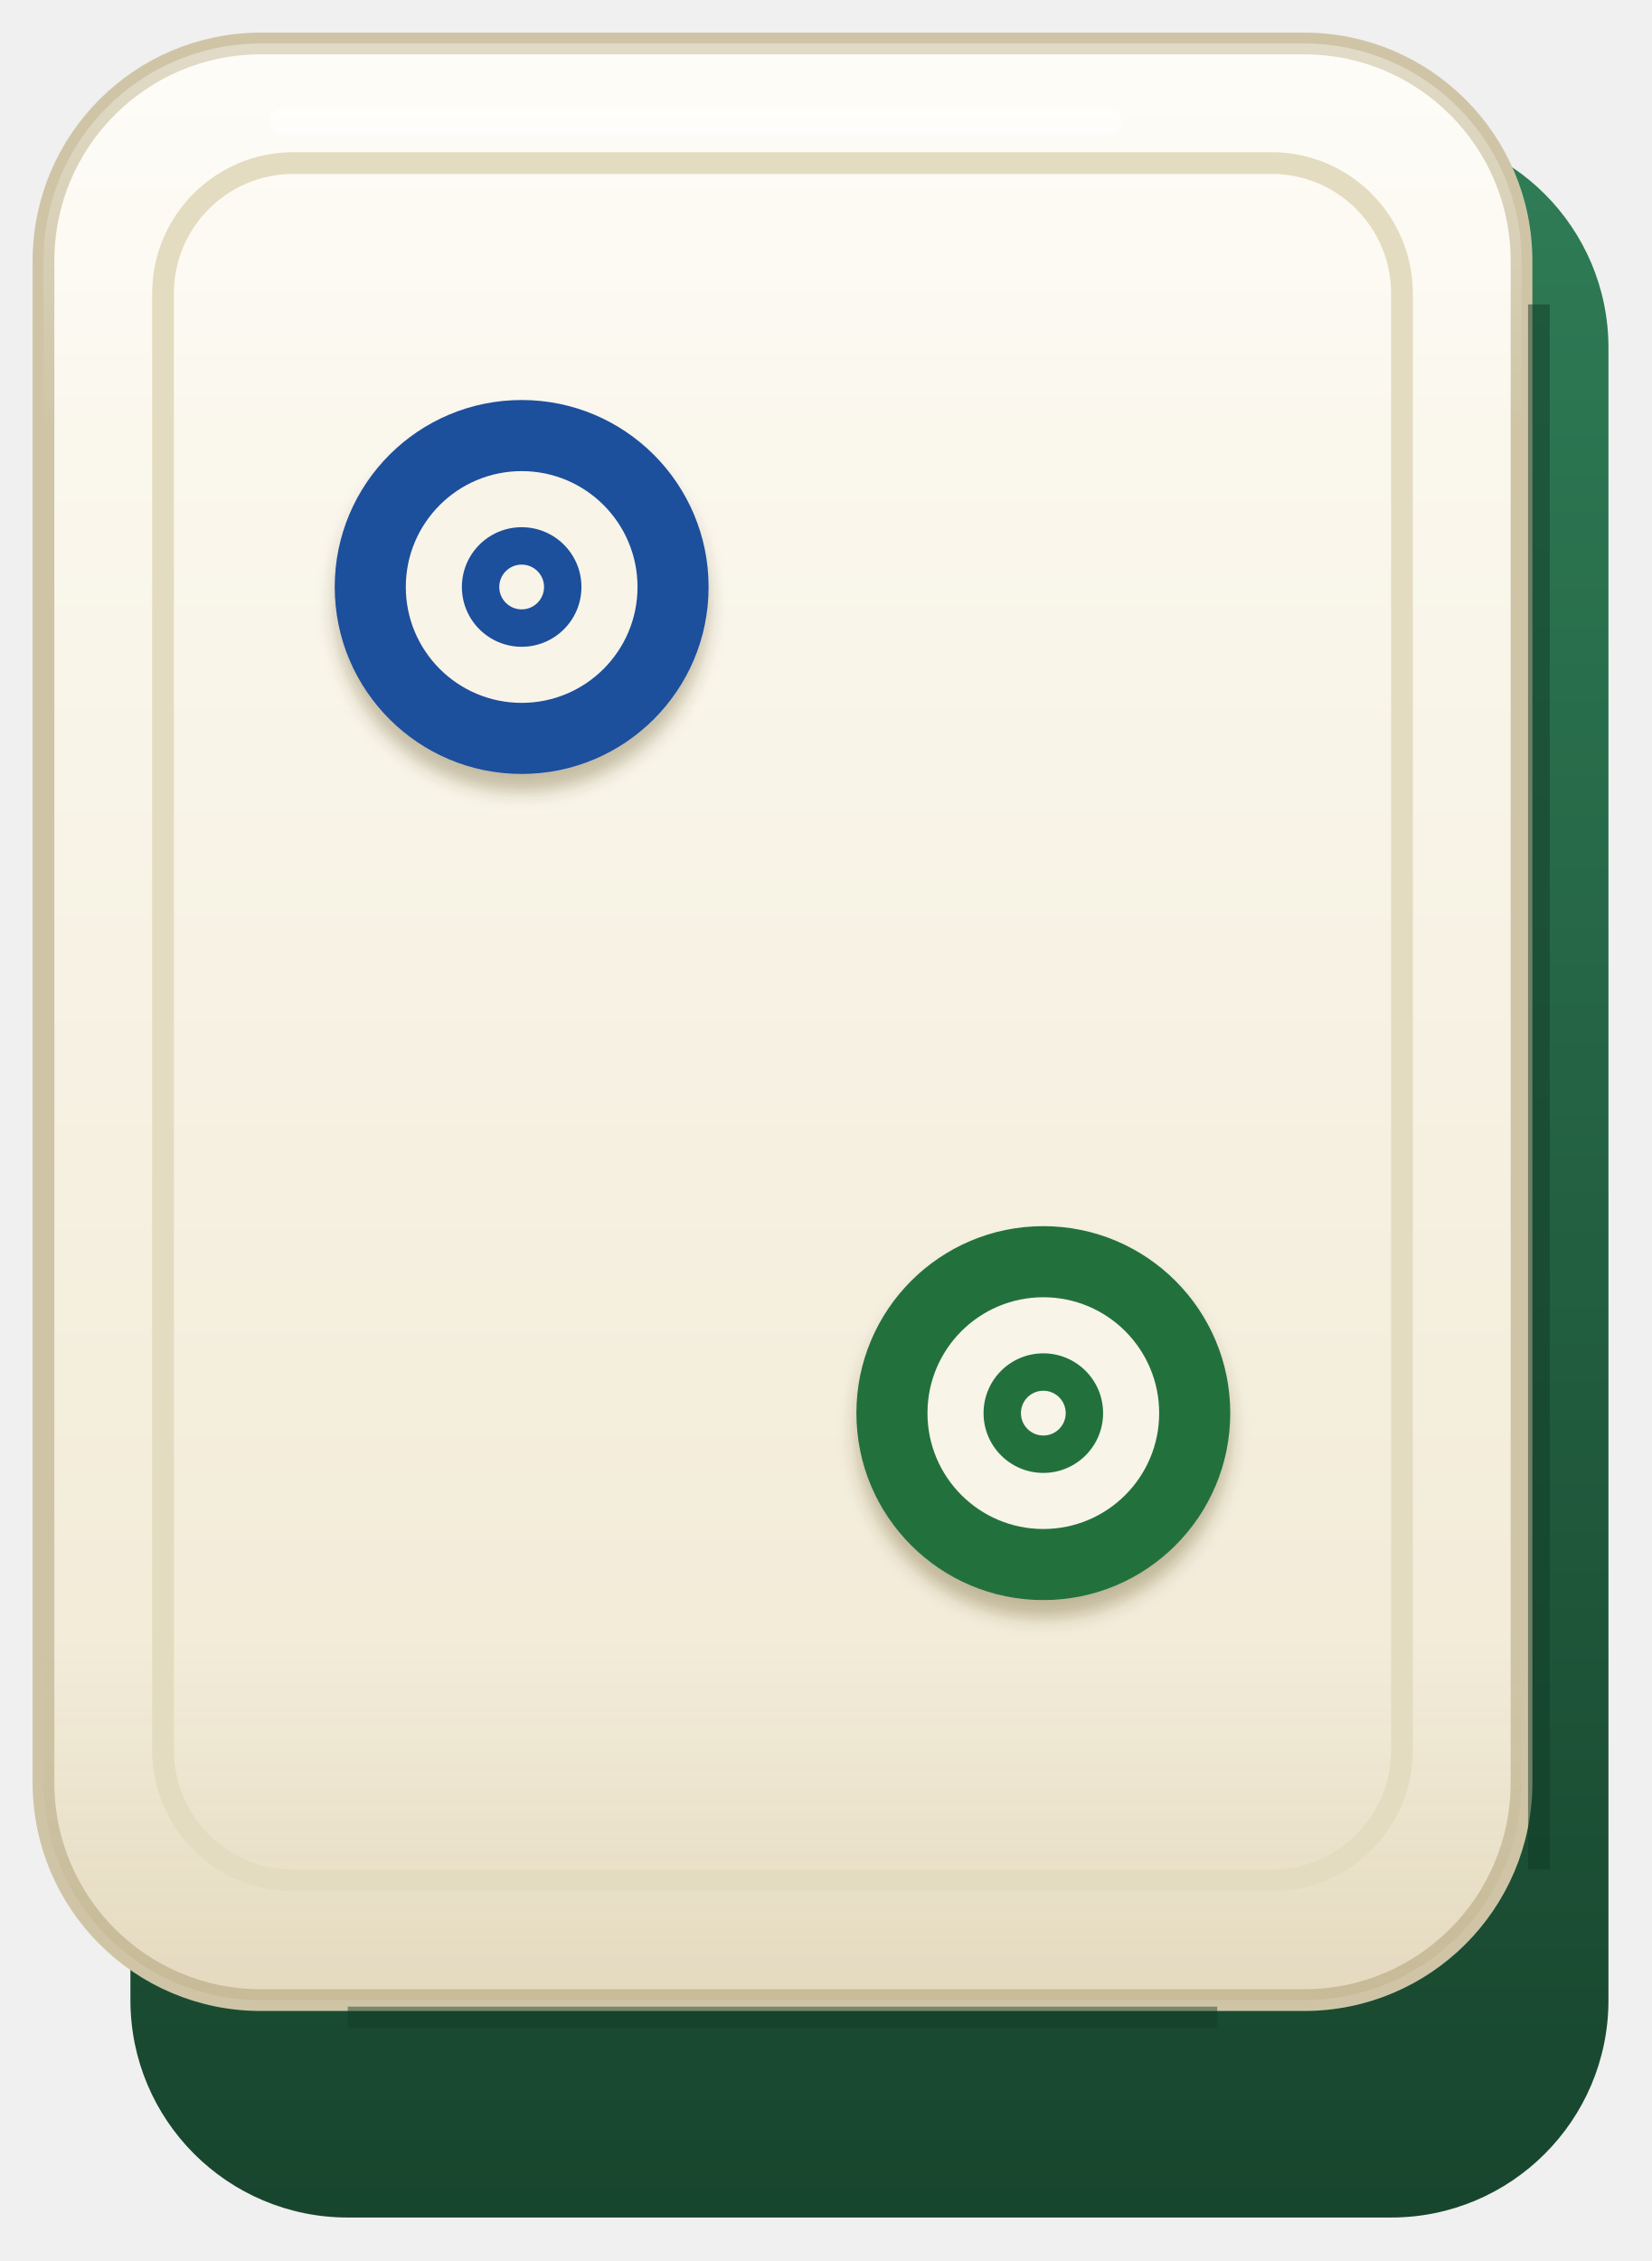
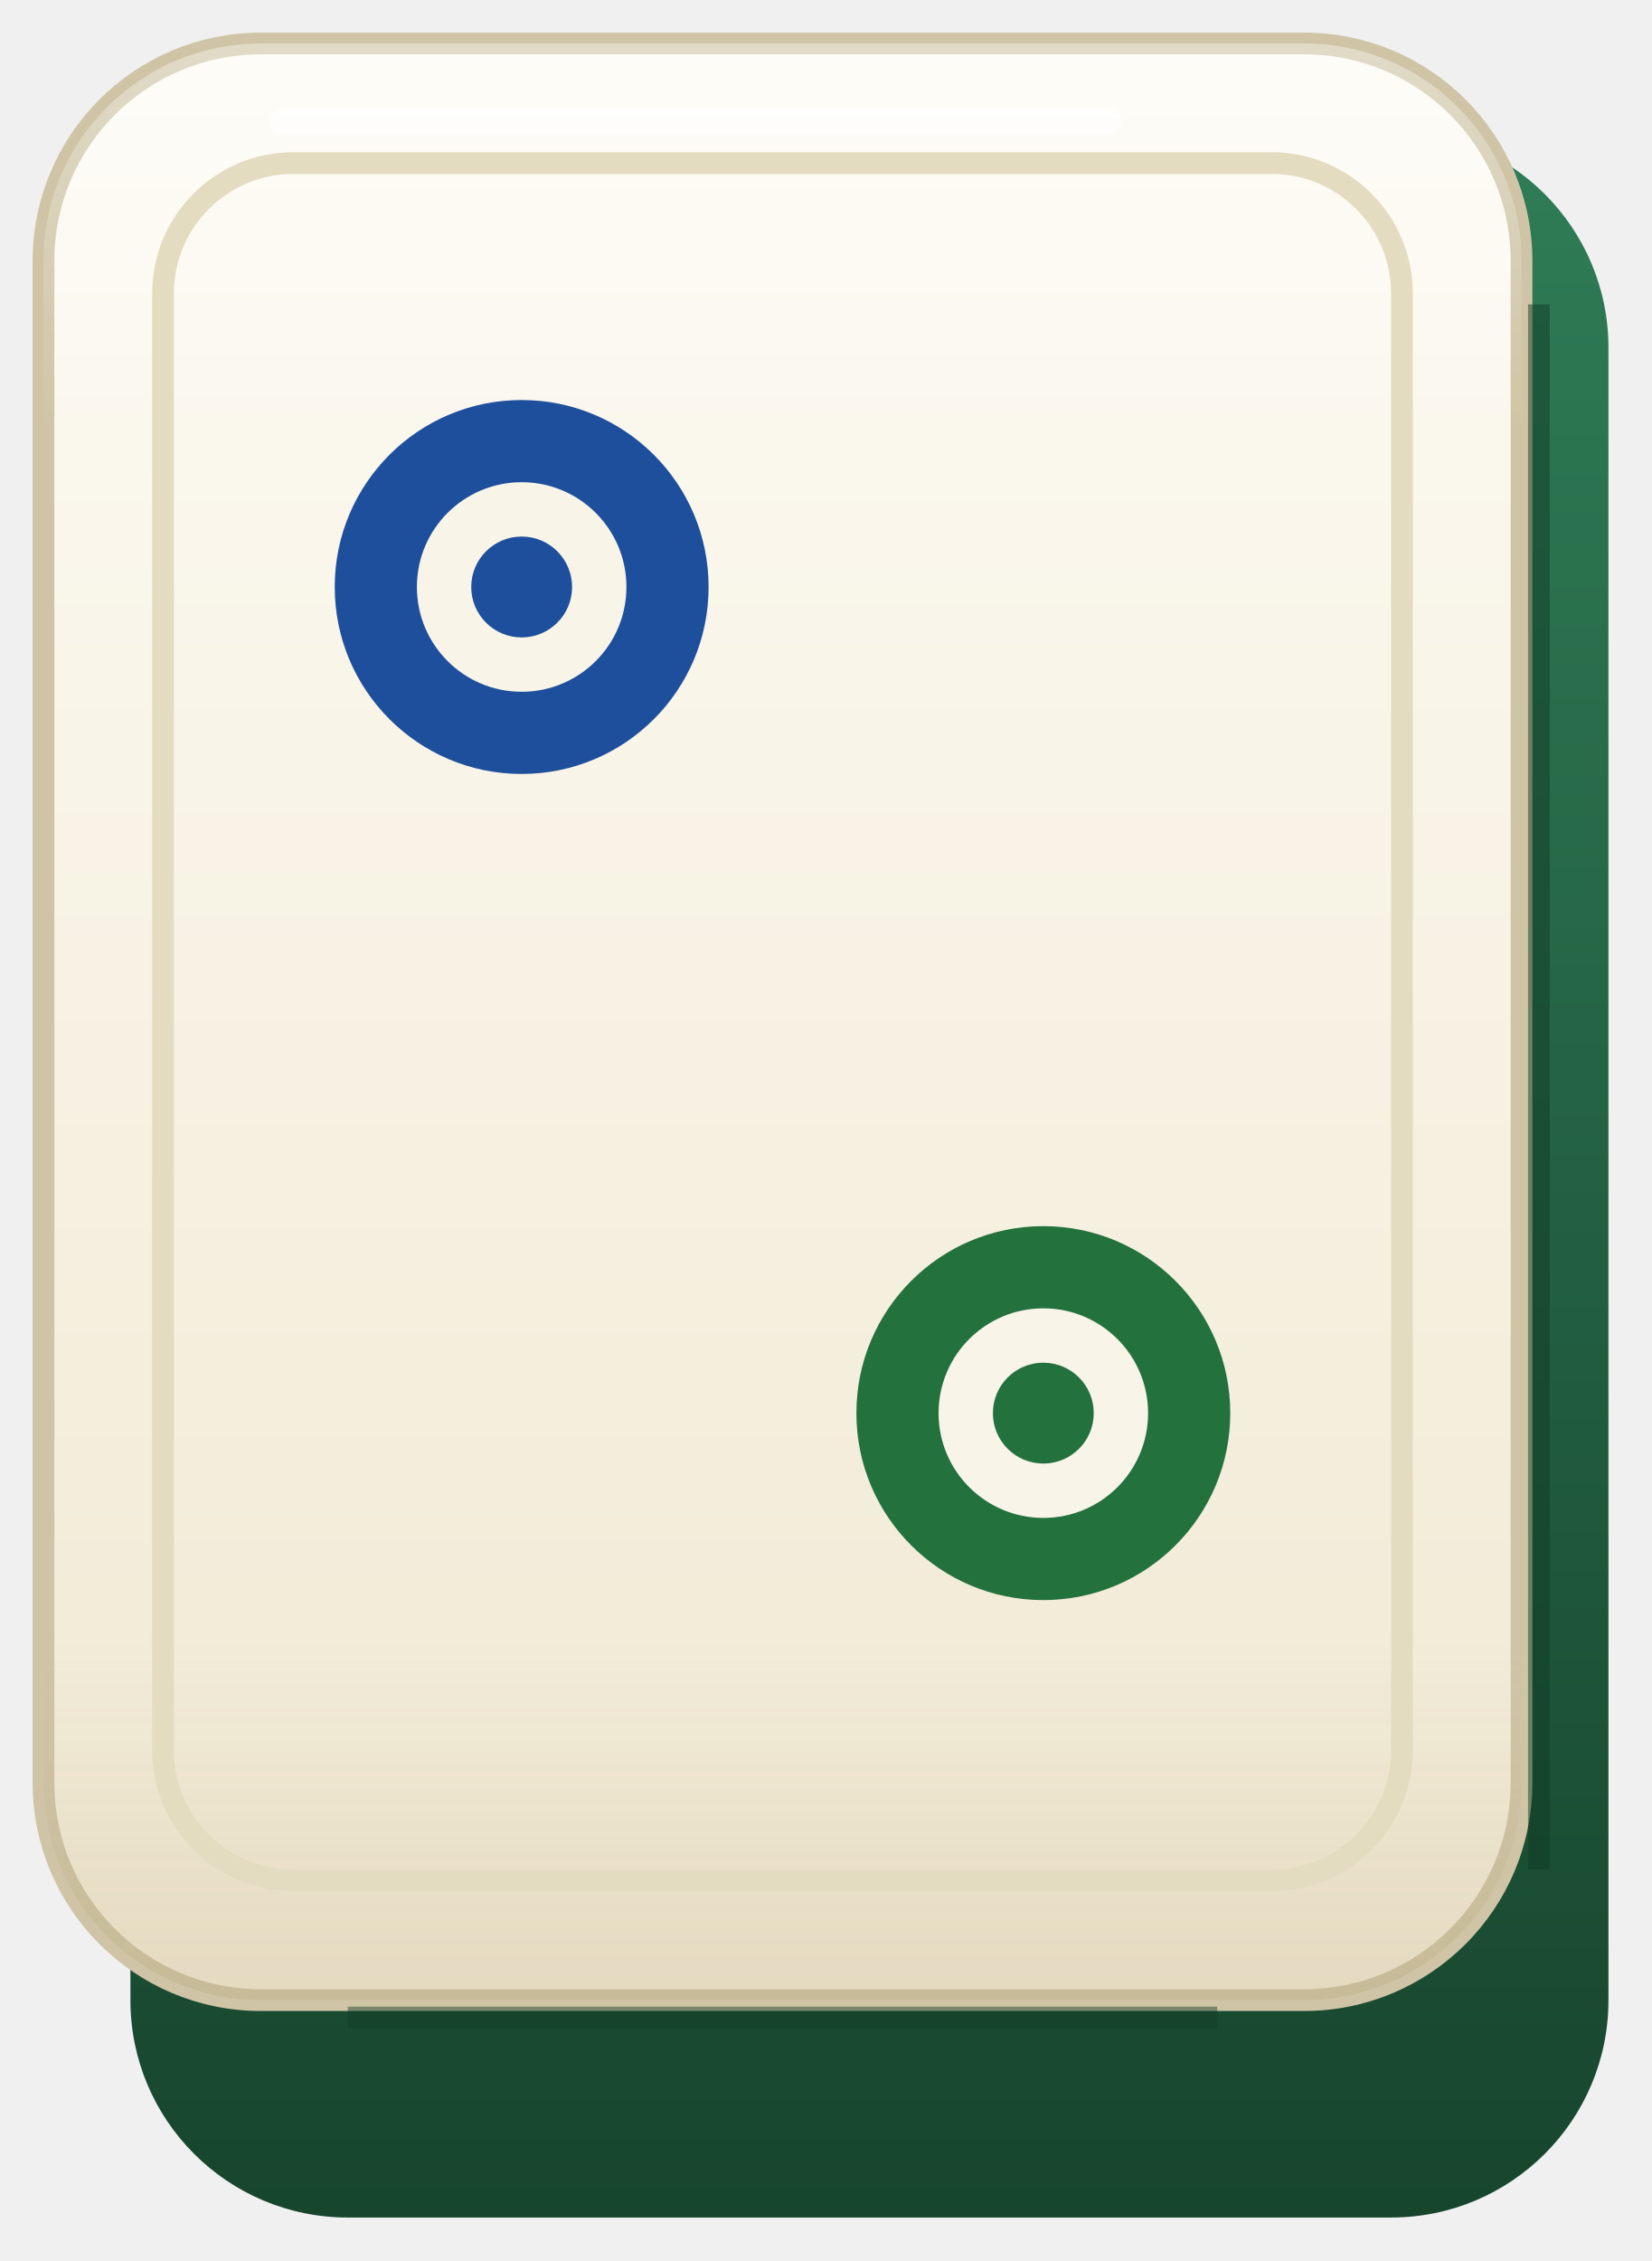
<svg xmlns="http://www.w3.org/2000/svg" viewBox="0 0 76 104">
  <defs>
    <linearGradient id="f" x1="0" y1="0" x2="0" y2="1">
      <stop offset="0" stop-color="#fdfbf4" />
      <stop offset="1" stop-color="#f0e8d2" />
    </linearGradient>
    <linearGradient id="b" x1="0" y1="0" x2="0" y2="1">
      <stop offset="0" stop-color="#2a8a5f" />
      <stop offset="1" stop-color="#1b6444" />
    </linearGradient>
    <linearGradient id="s" x1="0" y1="0" x2="0" y2="1">
      <stop offset="0" stop-color="#2f7d57" />
      <stop offset="1" stop-color="#17452d" />
    </linearGradient>
    <linearGradient id="v" x1="0" y1="0" x2="0" y2="1">
      <stop offset="0" stop-color="#ffffff" stop-opacity=".38" />
      <stop offset=".2" stop-color="#ffffff" stop-opacity="0" />
      <stop offset=".82" stop-color="#8a6c30" stop-opacity="0" />
      <stop offset="1" stop-color="#8a6c30" stop-opacity=".12" />
    </linearGradient>
-     <filter id="e" x="-8%" y="-8%" width="116%" height="116%">
-       <feDropShadow dx="0" dy=".8" stdDeviation=".4" flood-color="#4a3a10" flood-opacity=".3" />
-     </filter>
  </defs>
  <rect x="6" y="6" width="68" height="96" rx="10" fill="url(#s)" />
  <rect x="2" y="2" width="68" height="90" rx="10" fill="url(#f)" stroke="#cfc5a6" />
  <rect x="2" y="2" width="68" height="90" rx="10" fill="url(#v)" />
  <rect x="7.5" y="7.5" width="57" height="79" rx="6" fill="none" stroke="#e4dcc0" />
  <path d="M13 5.6h38" stroke="#fff" stroke-width="1.2" opacity=".55" stroke-linecap="round" />
  <path d="M70.8 14v72" stroke="#0f3a26" stroke-width="1" opacity=".5" />
  <path d="M16 92.8h40" stroke="#0f3a26" stroke-width="1" opacity=".45" />
-   <g filter="url(#e)">
+   <g>
    <g>
      <circle cx="24" cy="27" r="8.6" fill="#1e4f9c" />
-       <circle cx="24" cy="27" r="5.33" fill="#f8f4e8" />
-       <circle cx="24" cy="27" r="2.75" fill="#1e4f9c" />
-       <circle cx="24" cy="27" r="1.03" fill="#f8f4e8" />
+       <circle cx="24" cy="27" r="4.82" fill="#f8f4e8" />
+       <circle cx="24" cy="27" r="2.32" fill="#1e4f9c" />
    </g>
    <g>
      <circle cx="48" cy="65" r="8.6" fill="#23713d" />
-       <circle cx="48" cy="65" r="5.33" fill="#f8f4e8" />
-       <circle cx="48" cy="65" r="2.75" fill="#23713d" />
-       <circle cx="48" cy="65" r="1.03" fill="#f8f4e8" />
+       <circle cx="48" cy="65" r="4.82" fill="#f8f4e8" />
+       <circle cx="48" cy="65" r="2.32" fill="#23713d" />
    </g>
  </g>
</svg>
